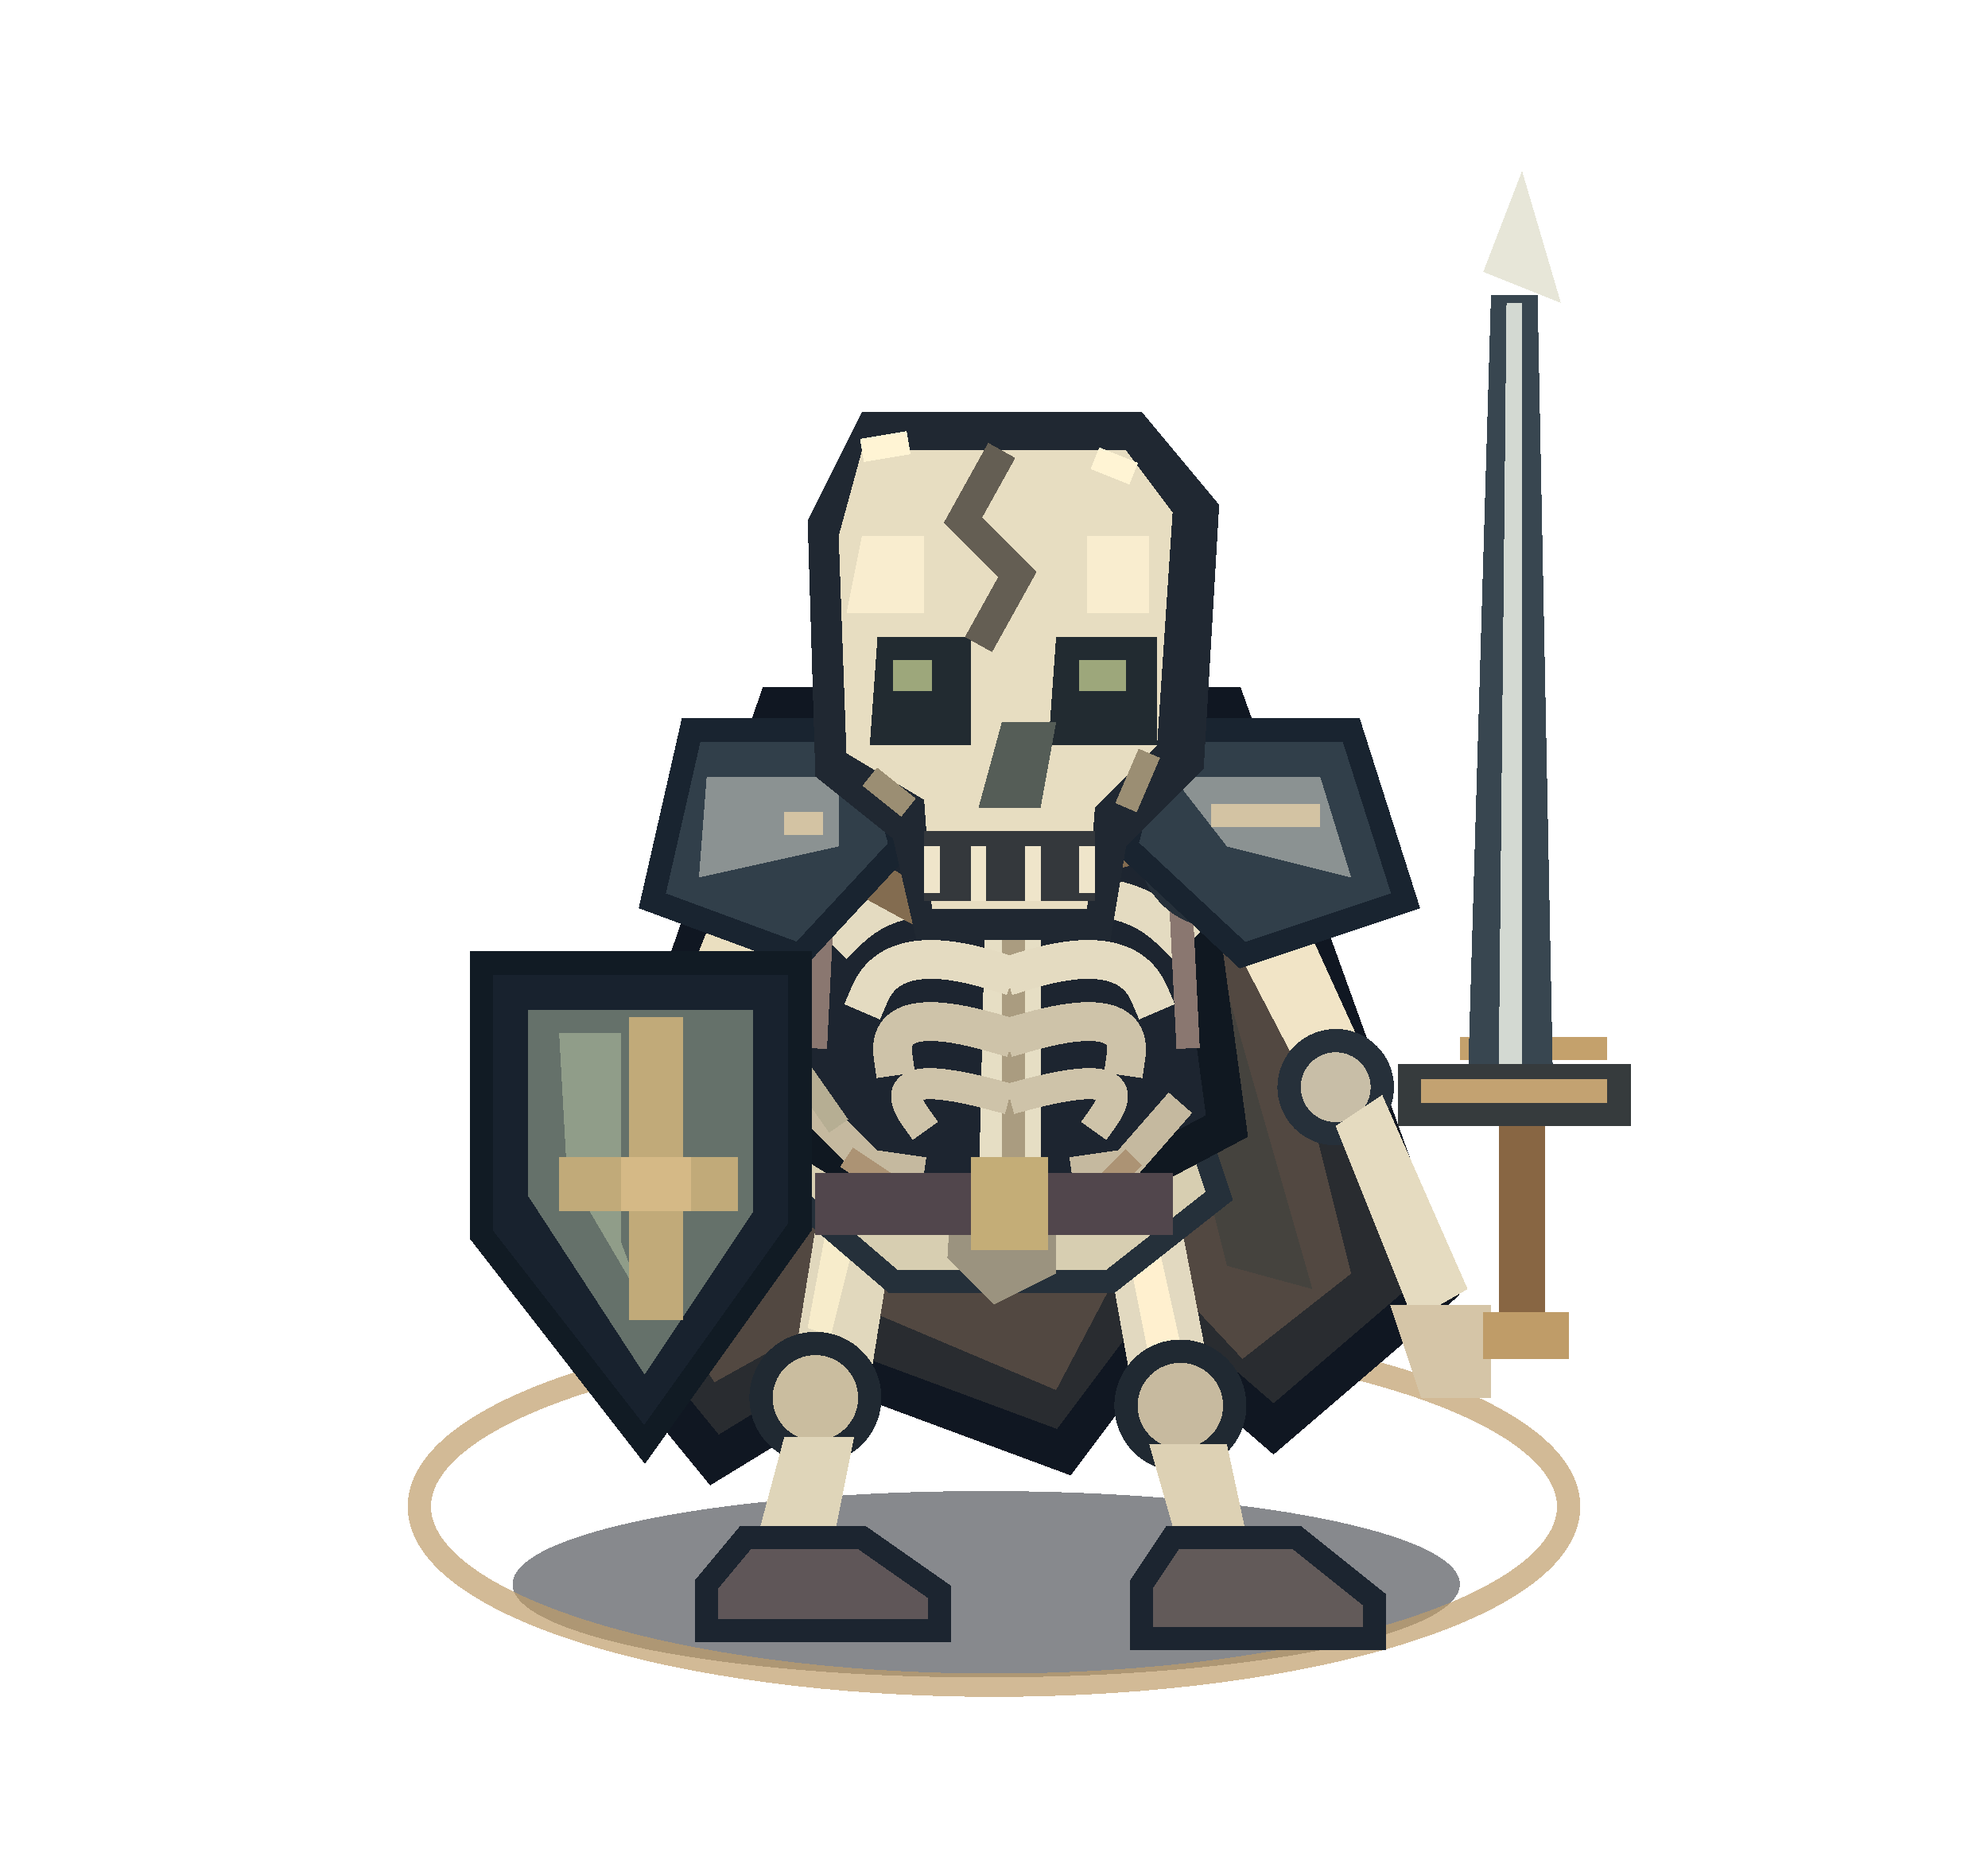
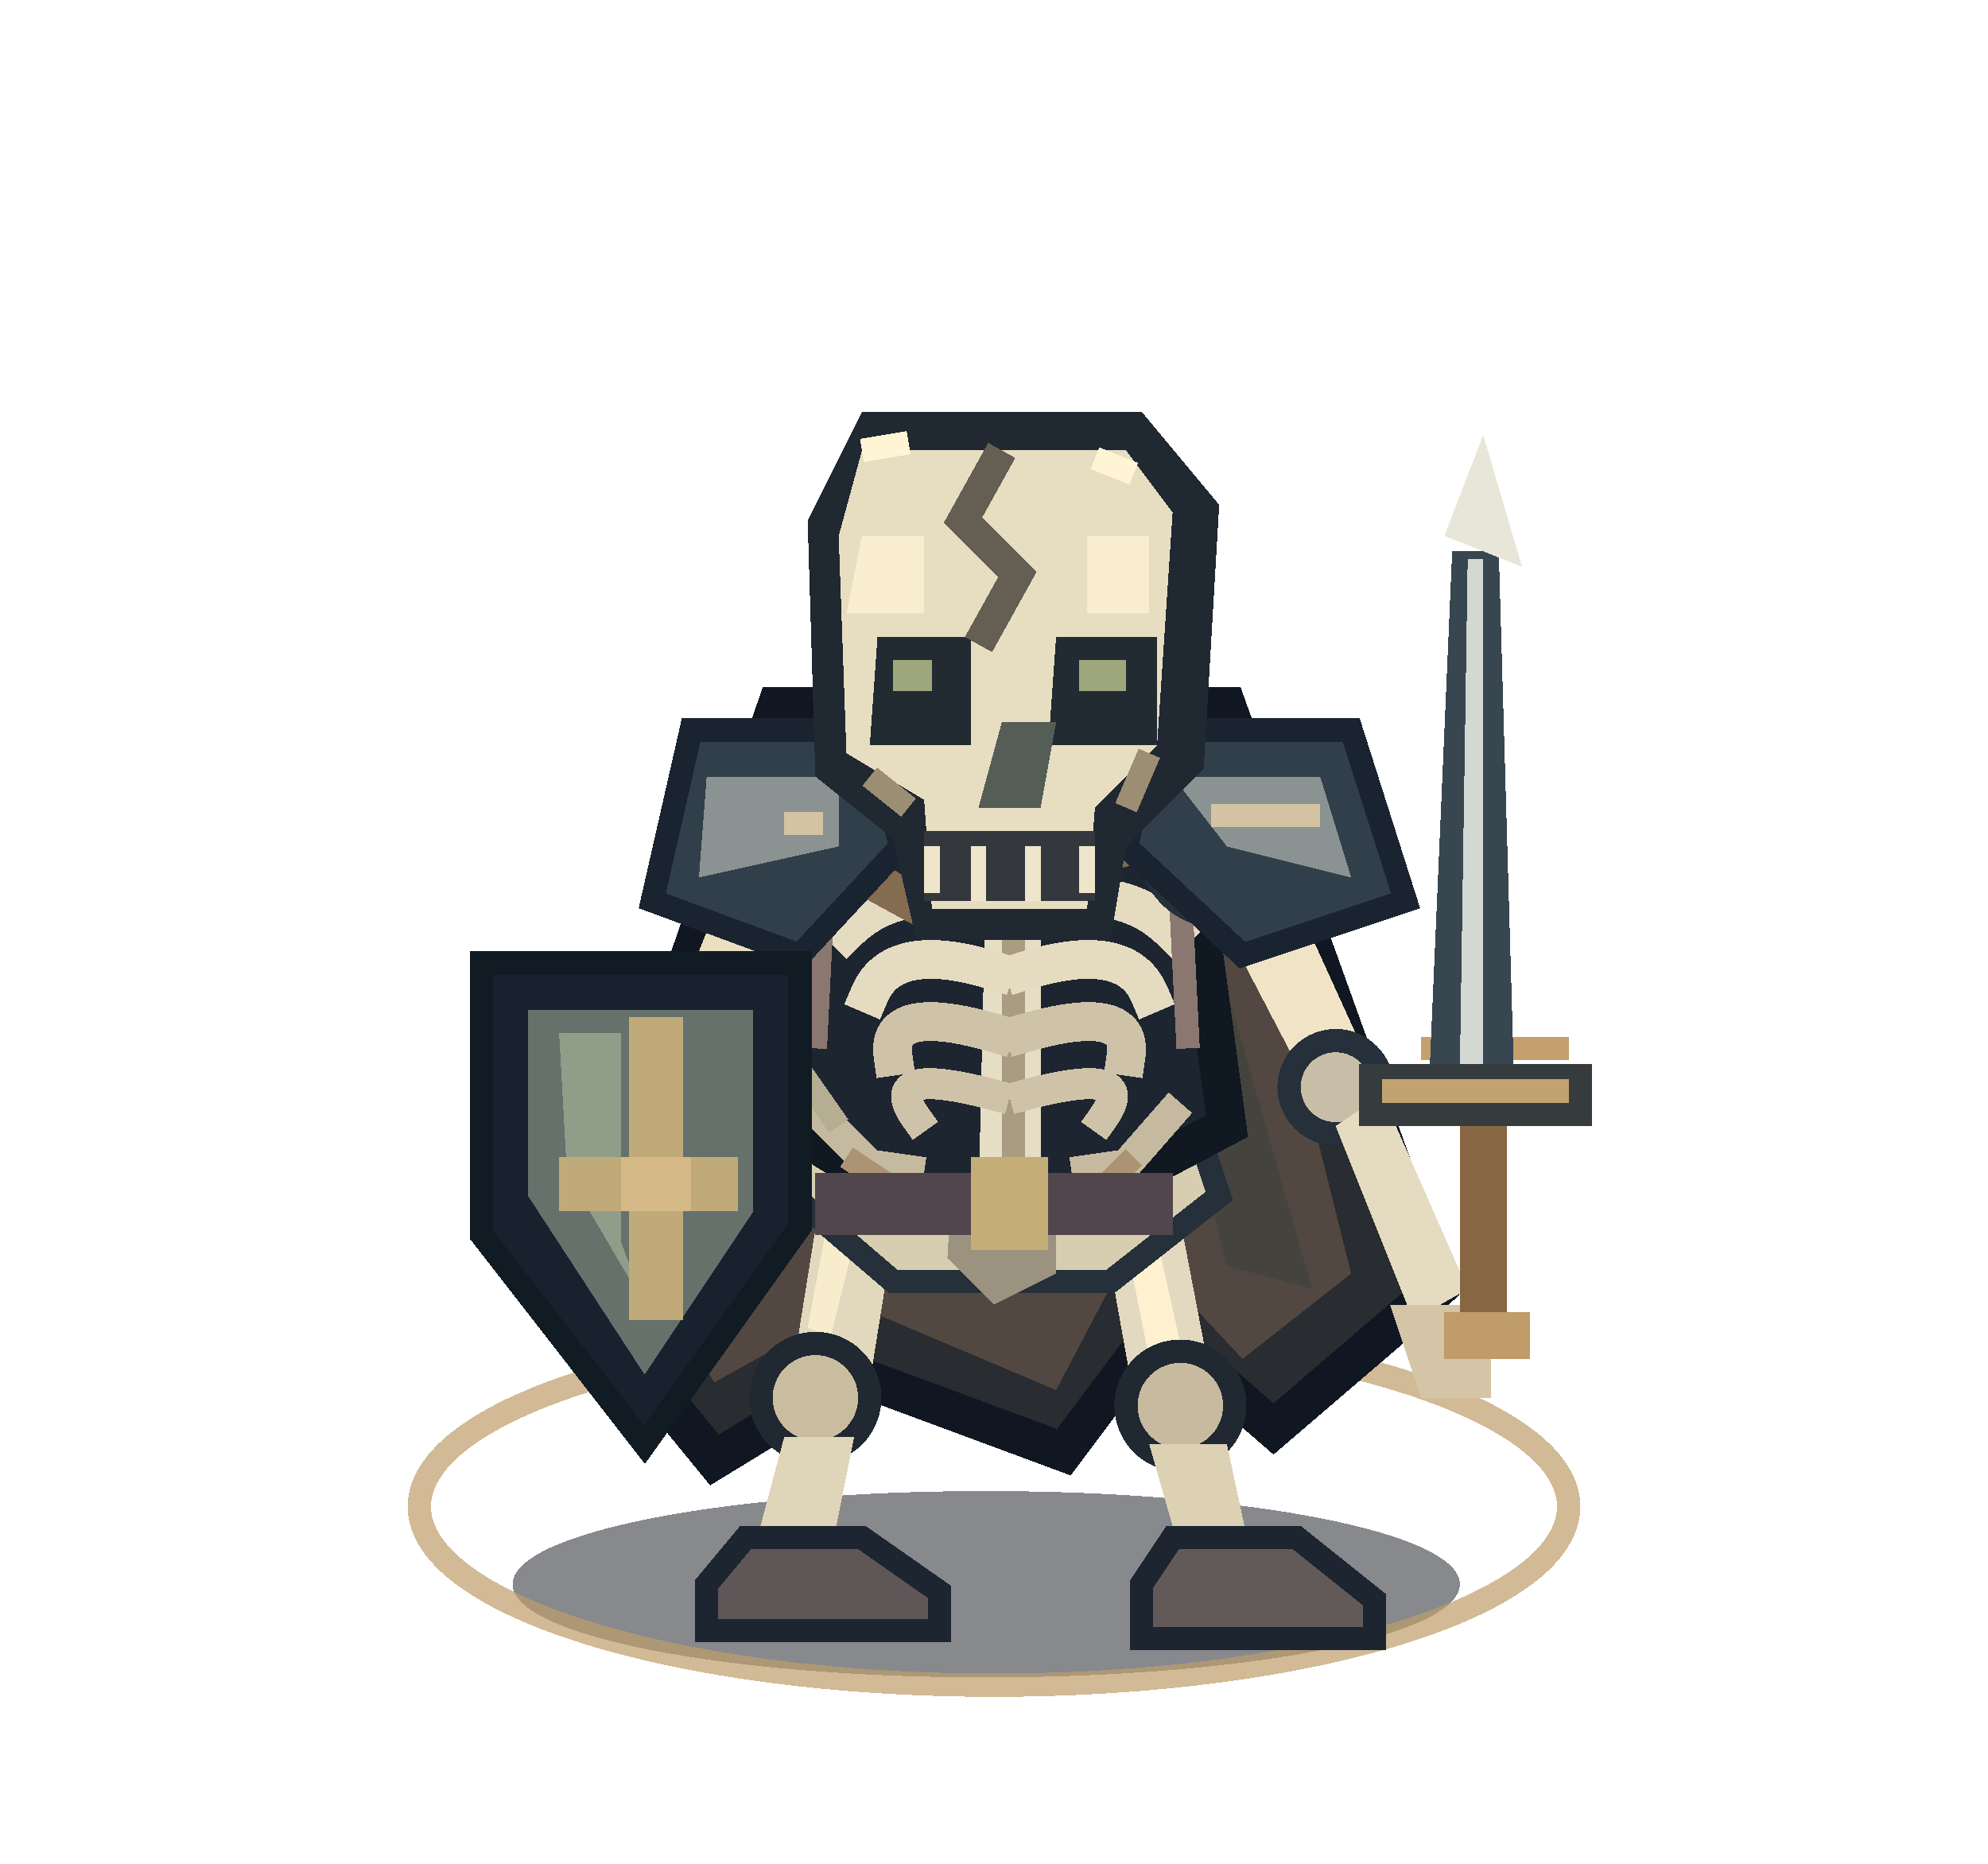
<svg xmlns="http://www.w3.org/2000/svg" data-undead-family="skeleton" data-source-body="skeleton-warrior" viewBox="0 0 256 240" role="img" aria-labelledby="title description" shape-rendering="crispEdges">
  <ellipse cx="127" cy="204" rx="61" ry="12" fill="#050911" opacity=".48" />
  <ellipse cx="128" cy="194" rx="74" ry="23" fill="none" stroke="#bf9d6a" stroke-width="3" opacity=".70" />
  <g class="bone-cape">
    <path d="M100 91H158L185 166 164 184 149 171 137 187 110 177 92 188 74 166Z" fill="#292c30" stroke="#101722" stroke-width="5" />
    <path d="M102 96H157L174 164 160 175 146 160 136 179 110 168 92 178 82 163Z" fill="#524841" />
    <path d="M102 112L87 165 97 167 109 116Z" fill="#7a6d61" opacity=".48" />
    <path d="M153 110L169 166 158 163 146 115Z" fill="#45433e" />
  </g>
  <g class="bone-leg-left">
    <path d="M106 152L116 153 112 178 102 177Z" fill="#e1d8bd" />
    <path d="M107 155L111 156 107 172 104 171Z" fill="#f7eccb" />
    <circle cx="105" cy="180" r="7" fill="#cabd9f" stroke="#202932" stroke-width="3" />
    <path d="M101 185H110L107 200H97Z" fill="#dfd5b9" />
    <path d="M96 198H111L121 205V210H91V204Z" fill="#5f5658" stroke="#1c2530" stroke-width="3" />
  </g>
  <g class="bone-leg-right">
    <path d="M141 152L151 152 156 178 146 180Z" fill="#e2d9c0" />
    <path d="M144 155L148 155 152 173 148 175Z" fill="#fff0cf" />
    <circle cx="152" cy="181" r="7" fill="#c7ba9f" stroke="#202932" stroke-width="3" />
    <path d="M148 186H158L161 200H152Z" fill="#ddd1b4" />
    <path d="M151 198H167L177 206V211H147V204Z" fill="#625a59" stroke="#1c2530" stroke-width="3" />
  </g>
  <g class="bone-pelvis">
    <path d="M104 145H154L157 154 143 165H115L101 153Z" fill="#d7ceb1" stroke="#25303a" stroke-width="3" />
    <path d="M109 150H123V158H113Z M136 150H151L145 158H136Z" fill="#34363b" />
    <path d="M123 145H136V164L128 168 122 162Z" fill="#9b937f" />
  </g>
  <g class="bone-ribcage">
    <path d="M103 108H153L158 145 141 154 116 154 98 143Z" fill="#1d2530" stroke="#101821" stroke-width="5" />
    <path d="M127 111H134L134 155H126Z" fill="#e6dec4" />
    <path d="M129 113H132V155H129Z" fill="#aa9c80" />
    <path d="M128 117Q116 113 109 120M132 117Q144 113 151 120" fill="none" stroke="#e4dbc1" stroke-width="5" stroke-linecap="square" />
    <path d="M128 125Q115 121 112 128M132 125Q145 121 148 128" fill="none" stroke="#e4dbc1" stroke-width="5" stroke-linecap="square" />
    <path d="M128 133Q114 129 115 136M132 133Q146 129 145 136" fill="none" stroke="#cec3a9" stroke-width="5" stroke-linecap="square" />
    <path d="M128 141Q113 137 118 144M132 141Q147 137 142 144" fill="none" stroke="#cec3a9" stroke-width="4" stroke-linecap="square" />
    <path d="M104 142L112 150 119 151M152 142L145 150 138 151" fill="none" stroke="#c5b99f" stroke-width="4" />
    <path d="M106 115L105 135M152 115L153 135" fill="none" stroke="#8a7770" stroke-width="3" />
  </g>
  <g class="skeleton-plain-gear">
    <path d="M108 111l11 6 26-8" stroke="#836c50" stroke-width="5" fill="none" />
    <path d="M109 149l9 6m28-6l-8 8" stroke="#ac9374" stroke-width="3" fill="none" />
    <path d="M101 135l7 10" stroke="#b6ae93" stroke-width="3" />
  </g>
  <g class="bone-arm-left">
    <circle cx="100" cy="109" r="9" fill="#d5ccb3" stroke="#26303a" stroke-width="3" />
    <path d="M93 115L85 135 91 139 103 117Z" fill="#eadfc0" />
    <circle cx="87" cy="139" r="6" fill="#cabda4" stroke="#26303a" stroke-width="3" />
    <path d="M83 143L76 166 83 168 93 144Z" fill="#dfd6bd" />
    <rect x="75" y="167" width="10" height="12" rx="2" fill="#e6d9b8" />
  </g>
  <g class="bone-arm-right">
    <circle cx="157" cy="109" r="9" fill="#d9cdb3" stroke="#26303a" stroke-width="3" />
    <path d="M156 116L168 139 175 134 165 112Z" fill="#f1e4c6" />
    <circle cx="172" cy="140" r="6" fill="#c8bea7" stroke="#26303a" stroke-width="3" />
    <path d="M172 145L182 170 189 166 178 141Z" fill="#e5dbc0" />
    <path d="M179 168H192V180H183Z" fill="#d5c5a7" />
  </g>
  <g class="bone-armor">
    <path d="M89 94H112L116 109 103 123 84 116Z" fill="#313f4a" stroke="#192430" stroke-width="3" />
    <path d="M145 109L149 94H174L181 116 160 123Z" fill="#313f4a" stroke="#192430" stroke-width="3" />
    <path d="M91 100H108L108 109 90 113Z M151 100H170L174 113 158 109Z" fill="#8b9292" />
    <path d="M101 106H106M156 105H170" stroke="#d3c3a3" stroke-width="3" />
    <path d="M105 155L151 155" stroke="#51464c" stroke-width="8" />
    <rect x="125" y="149" width="10" height="12" fill="#c4ad77" />
  </g>
  <g class="bone-skull">
    <path d="M111 53H147L157 65 155 99 145 109 143 121H118L115 108 105 100 104 67Z" fill="#202832" />
    <path d="M111 58H145L151 66 149 96 141 104 140 117H120L119 103 109 97 108 69Z" fill="#e7ddc1" />
    <path d="M111 69H119V79H109Z M140 69H148V79H140Z" fill="#f9edcf" />
    <path d="M113 82H125V96H112Z M136 82H149V96H135Z" fill="#222b31" />
    <path d="M115 85H120V89H115Z M139 85H145V89H139Z" fill="#9da77b" />
    <path d="M129 93H136L134 104H126Z" fill="#555d57" />
    <path d="M119 107H141V116H119Z" fill="#34383c" />
    <path d="M120 109V115M126 109V116M133 109V116M140 109V115" stroke="#efe5ca" stroke-width="2" />
    <path d="M111 58L117 57M141 59L146 61" stroke="#fff4d4" stroke-width="3" />
    <g class="skeleton-grave-cracks">
      <path d="M129 58l-5 9 7 7-5 9" stroke="#645e53" stroke-width="4" fill="none" />
      <path d="M117 104l-5-4m36-3l-3 7" stroke="#9b8e73" stroke-width="3" />
    </g>
  </g>
  <g class="bone-blade">
    <g class="skeleton-rusted-sword">
-       <path d="M194 56l2 27-4 10" stroke="#aa865f" stroke-width="3" fill="none" />
-       <path d="M188 135h19" stroke="#c4a16c" stroke-width="3" />
+       <path d="M189 73l2 27-4 10" stroke="#aa865f" stroke-width="3" fill="none" />
+       <path d="M183 135h19" stroke="#c4a16c" stroke-width="3" />
    </g>
-     <path d="M192 38H198L200 140H189Z" fill="#384650" />
-     <path d="M194 39H196L196 137H193Z" fill="#d3d9d2" />
-     <path d="M191 35L196 22 201 39Z" fill="#e7e6d8" />
-     <rect x="180" y="137" width="30" height="8" fill="#363b3d" />
-     <rect x="183" y="139" width="24" height="3" fill="#c3a271" />
-     <path d="M193 145H199V170H193Z" fill="#886643" />
-     <rect x="191" y="169" width="11" height="6" fill="#bf9c68" />
+     <path d="M187 71H193L195 140H184Z" fill="#384650" />
+     <path d="M189 72H191L191 137H188Z" fill="#d3d9d2" />
+     <path d="M186 69L191 56 196 73Z" fill="#e7e6d8" />
+     <rect x="175" y="137" width="30" height="8" fill="#363b3d" />
+     <rect x="178" y="139" width="24" height="3" fill="#c3a271" />
+     <path d="M188 145H194V170H188Z" fill="#886643" />
+     <rect x="186" y="169" width="11" height="6" fill="#bf9c68" />
  </g>
  <g class="bone-shield">
    <g class="skeleton-iron-rim">
      <path d="M64 128H99v28l-16 28-18-26Z" fill="none" stroke="#74847a" stroke-width="4" />
      <path d="M83 134v36" stroke="#d0b98c" stroke-width="4" />
    </g>
    <path d="M62 124H103V158L83 186 62 159Z" fill="#18222e" stroke="#111b24" stroke-width="3" />
    <path d="M68 130H97V156L83 177 68 154Z" fill="#65716a" />
    <path d="M72 133H80V160L83 168 73 151Z" fill="#909d89" />
    <path d="M81 131H88V170H81Z" fill="#c1aa79" />
    <path d="M72 149H95V156H72Z" fill="#c1aa79" />
    <path d="M80 149H89V156H80Z" fill="#d5b986" />
  </g>
</svg>
